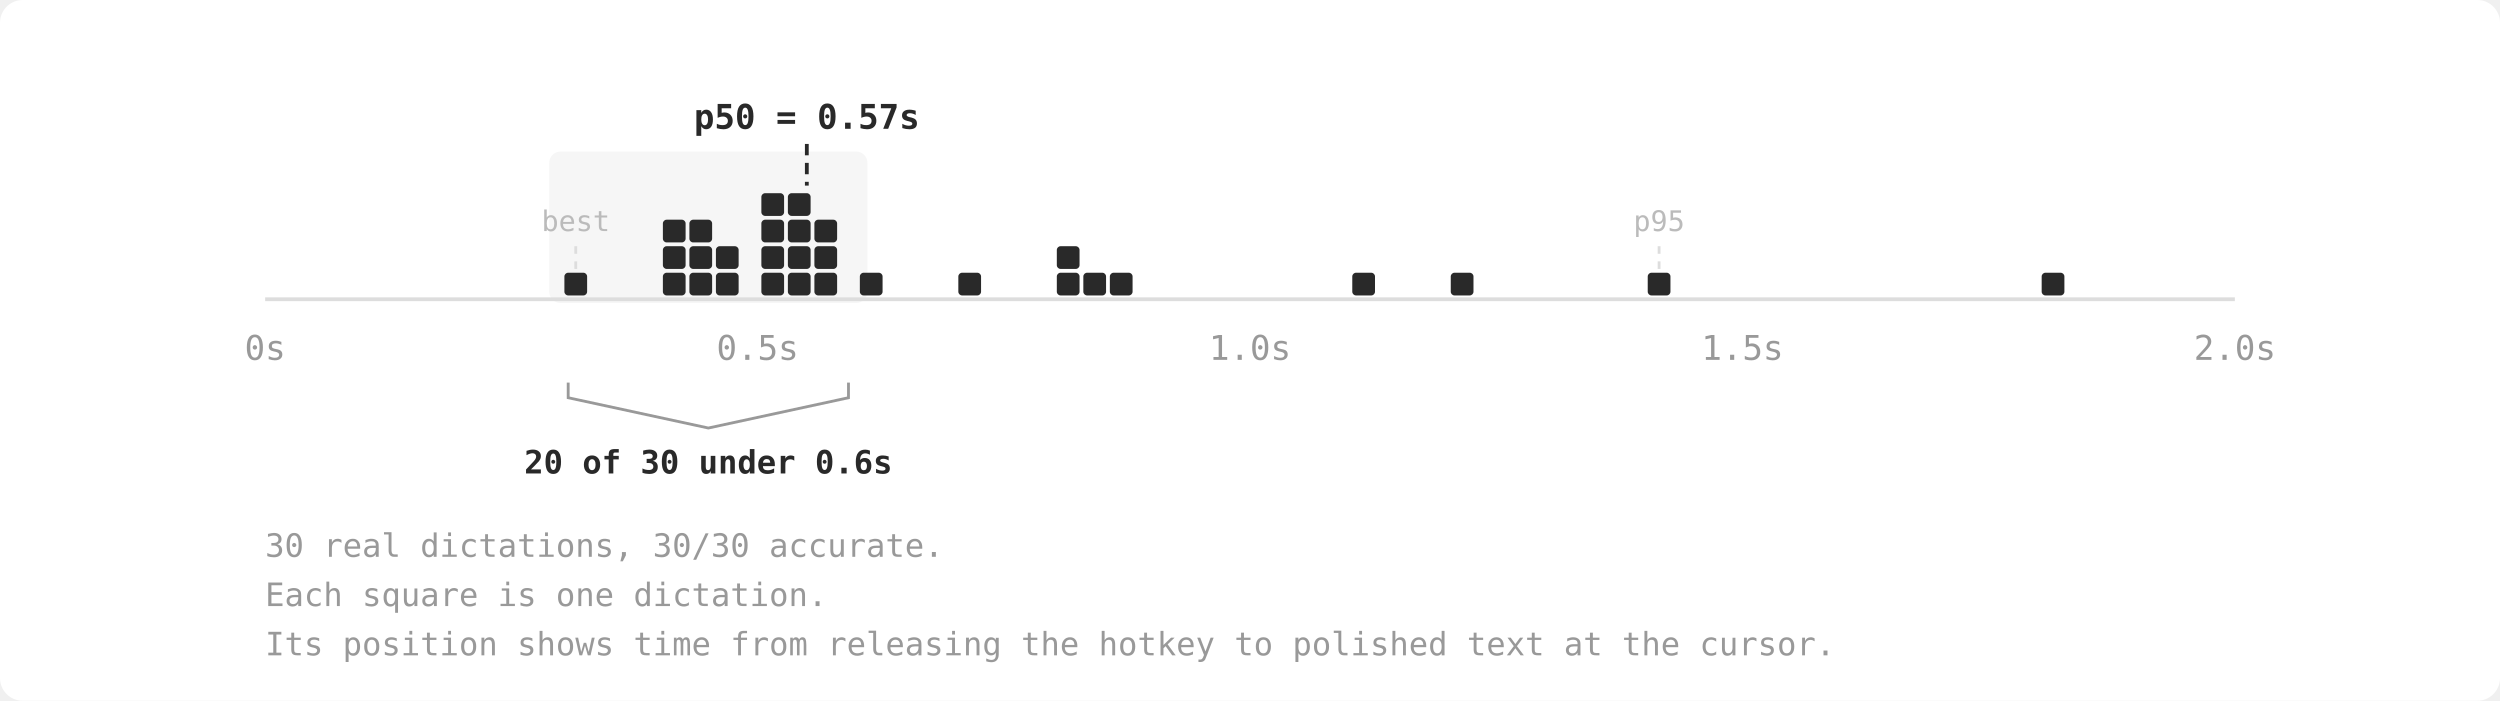
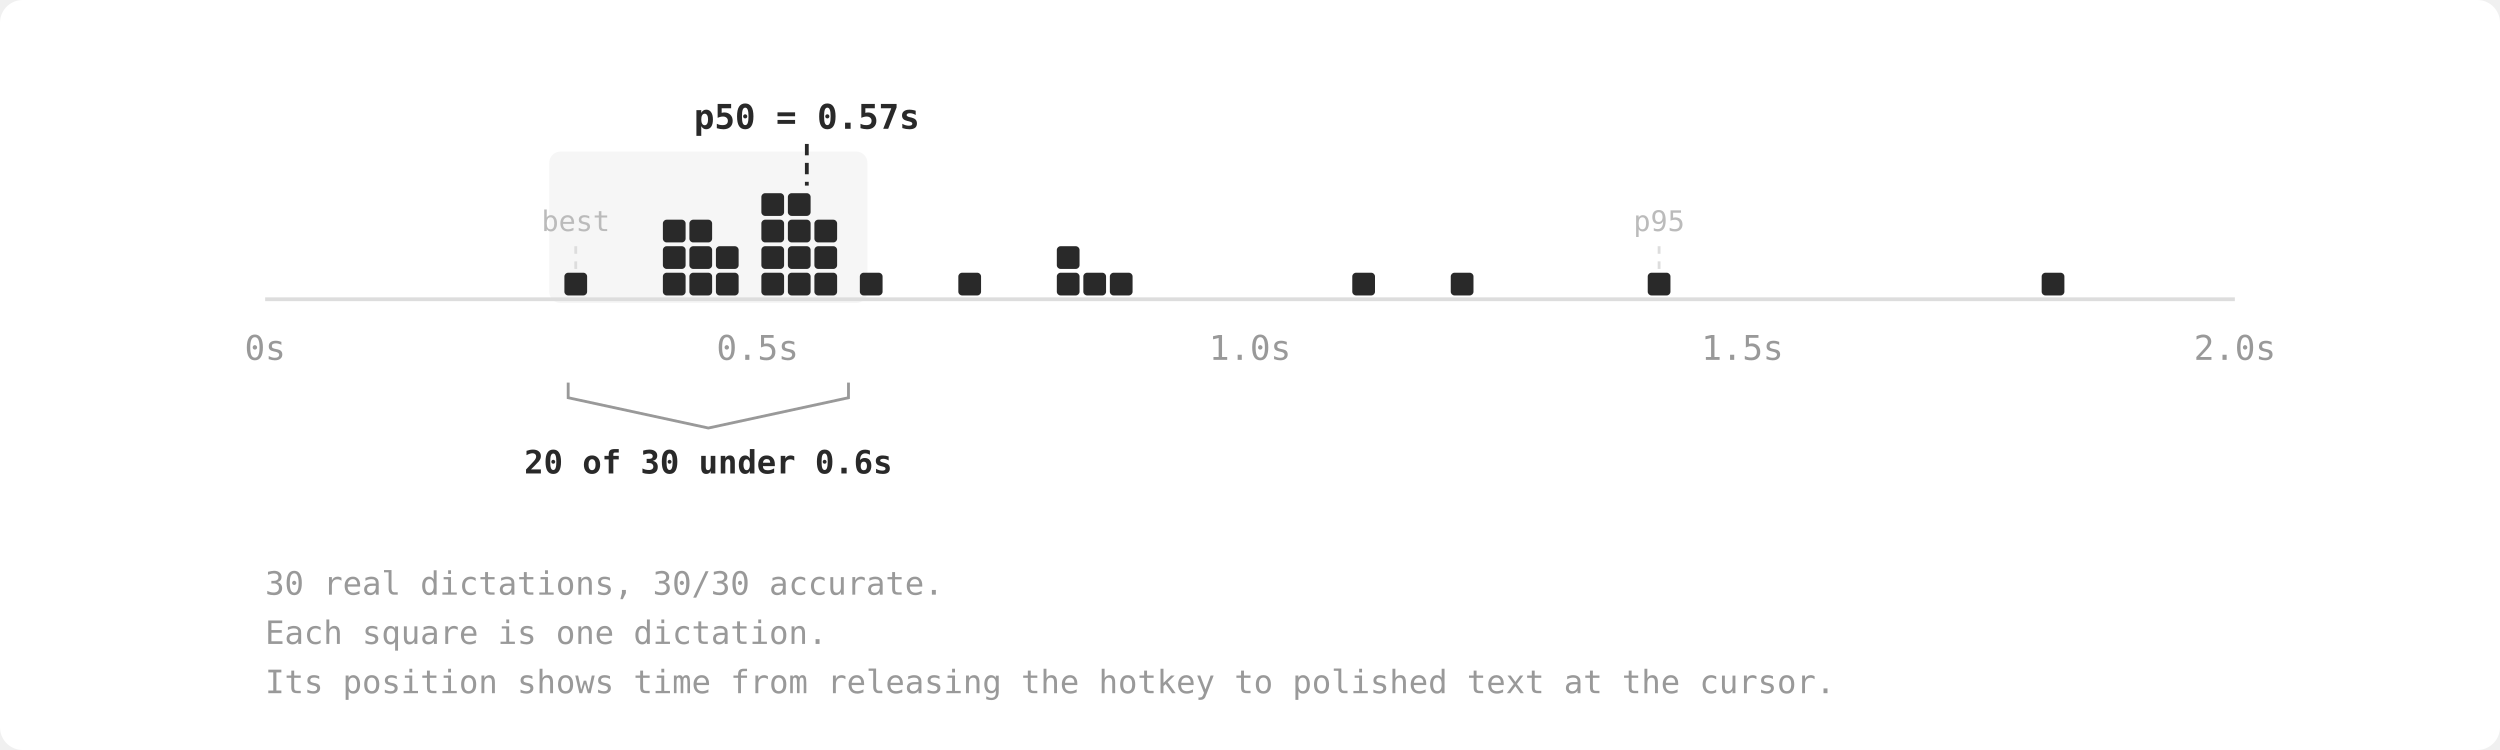
- <svg xmlns="http://www.w3.org/2000/svg" viewBox="0 0 660 185" width="660" height="185" font-family="ui-monospace, 'SF Mono', Menlo, monospace">
+ <svg xmlns="http://www.w3.org/2000/svg" viewBox="0 0 660 198" width="660" height="198" font-family="ui-monospace, 'SF Mono', Menlo, monospace">
  <defs>
    <style>
      .tick-label { fill: #999; text-anchor: middle; font-size: 9px; }
      .p50-label { fill: #292929; font-size: 9px; font-weight: 600; text-anchor: middle; }
      .p50-line { stroke: #292929; stroke-width: 1; stroke-dasharray: 3 2; }
      .axis { stroke: #ddd; stroke-width: 1; }
      .caption { fill: #999; font-size: 8.5px; }
      .bracket-label { fill: #292929; font-size: 8.5px; font-weight: 600; text-anchor: middle; }
      .bracket { stroke: #999; stroke-width: 0.75; fill: none; }
      .marker-label { fill: #bbb; font-size: 7.5px; text-anchor: middle; }
      .marker-line { stroke: #ddd; stroke-width: 0.75; stroke-dasharray: 2 2; }
    </style>
  </defs>
-   <rect x="0" y="0" width="660" height="185" rx="6" fill="#fff" />
+   <rect x="0" y="0" width="660" height="198" rx="6" fill="#fff" />
  <rect x="145" y="40" width="84" height="40" rx="3" fill="#f6f6f6" />
  <line x1="70" y1="79" x2="590" y2="79" class="axis" />
  <line x1="152" y1="65" x2="152" y2="71" class="marker-line" />
  <text x="152" y="61" class="marker-label">best</text>
  <line x1="438" y1="65" x2="438" y2="71" class="marker-line" />
  <text x="438" y="61" class="marker-label">p95</text>
  <rect x="149" y="72" width="6" height="6" rx="1" fill="#292929" />
  <rect x="175" y="72" width="6" height="6" rx="1" fill="#292929" />
  <rect x="182" y="72" width="6" height="6" rx="1" fill="#292929" />
  <rect x="189" y="72" width="6" height="6" rx="1" fill="#292929" />
  <rect x="175" y="65" width="6" height="6" rx="1" fill="#292929" />
  <rect x="182" y="65" width="6" height="6" rx="1" fill="#292929" />
  <rect x="189" y="65" width="6" height="6" rx="1" fill="#292929" />
  <rect x="175" y="58" width="6" height="6" rx="1" fill="#292929" />
  <rect x="182" y="58" width="6" height="6" rx="1" fill="#292929" />
  <rect x="201" y="72" width="6" height="6" rx="1" fill="#292929" />
  <rect x="208" y="72" width="6" height="6" rx="1" fill="#292929" />
  <rect x="215" y="72" width="6" height="6" rx="1" fill="#292929" />
  <rect x="201" y="65" width="6" height="6" rx="1" fill="#292929" />
  <rect x="208" y="65" width="6" height="6" rx="1" fill="#292929" />
  <rect x="215" y="65" width="6" height="6" rx="1" fill="#292929" />
  <rect x="201" y="58" width="6" height="6" rx="1" fill="#292929" />
  <rect x="208" y="58" width="6" height="6" rx="1" fill="#292929" />
  <rect x="215" y="58" width="6" height="6" rx="1" fill="#292929" />
  <rect x="201" y="51" width="6" height="6" rx="1" fill="#292929" />
  <rect x="208" y="51" width="6" height="6" rx="1" fill="#292929" />
  <rect x="227" y="72" width="6" height="6" rx="1" fill="#292929" />
  <rect x="253" y="72" width="6" height="6" rx="1" fill="#292929" />
  <rect x="279" y="72" width="6" height="6" rx="1" fill="#292929" />
  <rect x="286" y="72" width="6" height="6" rx="1" fill="#292929" />
  <rect x="293" y="72" width="6" height="6" rx="1" fill="#292929" />
  <rect x="279" y="65" width="6" height="6" rx="1" fill="#292929" />
  <rect x="357" y="72" width="6" height="6" rx="1" fill="#292929" />
  <rect x="383" y="72" width="6" height="6" rx="1" fill="#292929" />
  <rect x="435" y="72" width="6" height="6" rx="1" fill="#292929" />
  <rect x="539" y="72" width="6" height="6" rx="1" fill="#292929" />
  <text x="70" y="95" class="tick-label">0s</text>
  <text x="200" y="95" class="tick-label">0.5s</text>
  <text x="330" y="95" class="tick-label">1.0s</text>
  <text x="460" y="95" class="tick-label">1.5s</text>
  <text x="590" y="95" class="tick-label">2.0s</text>
  <line x1="213" y1="38" x2="213" y2="49" class="p50-line" />
  <text x="213" y="34" class="p50-label">p50 = 0.57s</text>
  <path d="M 150 101 L 150 105 L 187 113 L 224 105 L 224 101" class="bracket" />
  <text x="187" y="125" class="bracket-label">20 of 30 under 0.6s</text>
-   <text x="70" y="147" class="caption">30 real dictations, 30/30 accurate.</text>
-   <text x="70" y="160" class="caption">Each square is one dictation.</text>
-   <text x="70" y="173" class="caption">Its position shows time from releasing the hotkey to polished text at the cursor.</text>
+   <text x="70" y="157" class="caption">30 real dictations, 30/30 accurate.</text>
+   <text x="70" y="170" class="caption">Each square is one dictation.</text>
+   <text x="70" y="183" class="caption">Its position shows time from releasing the hotkey to polished text at the cursor.</text>
</svg>
